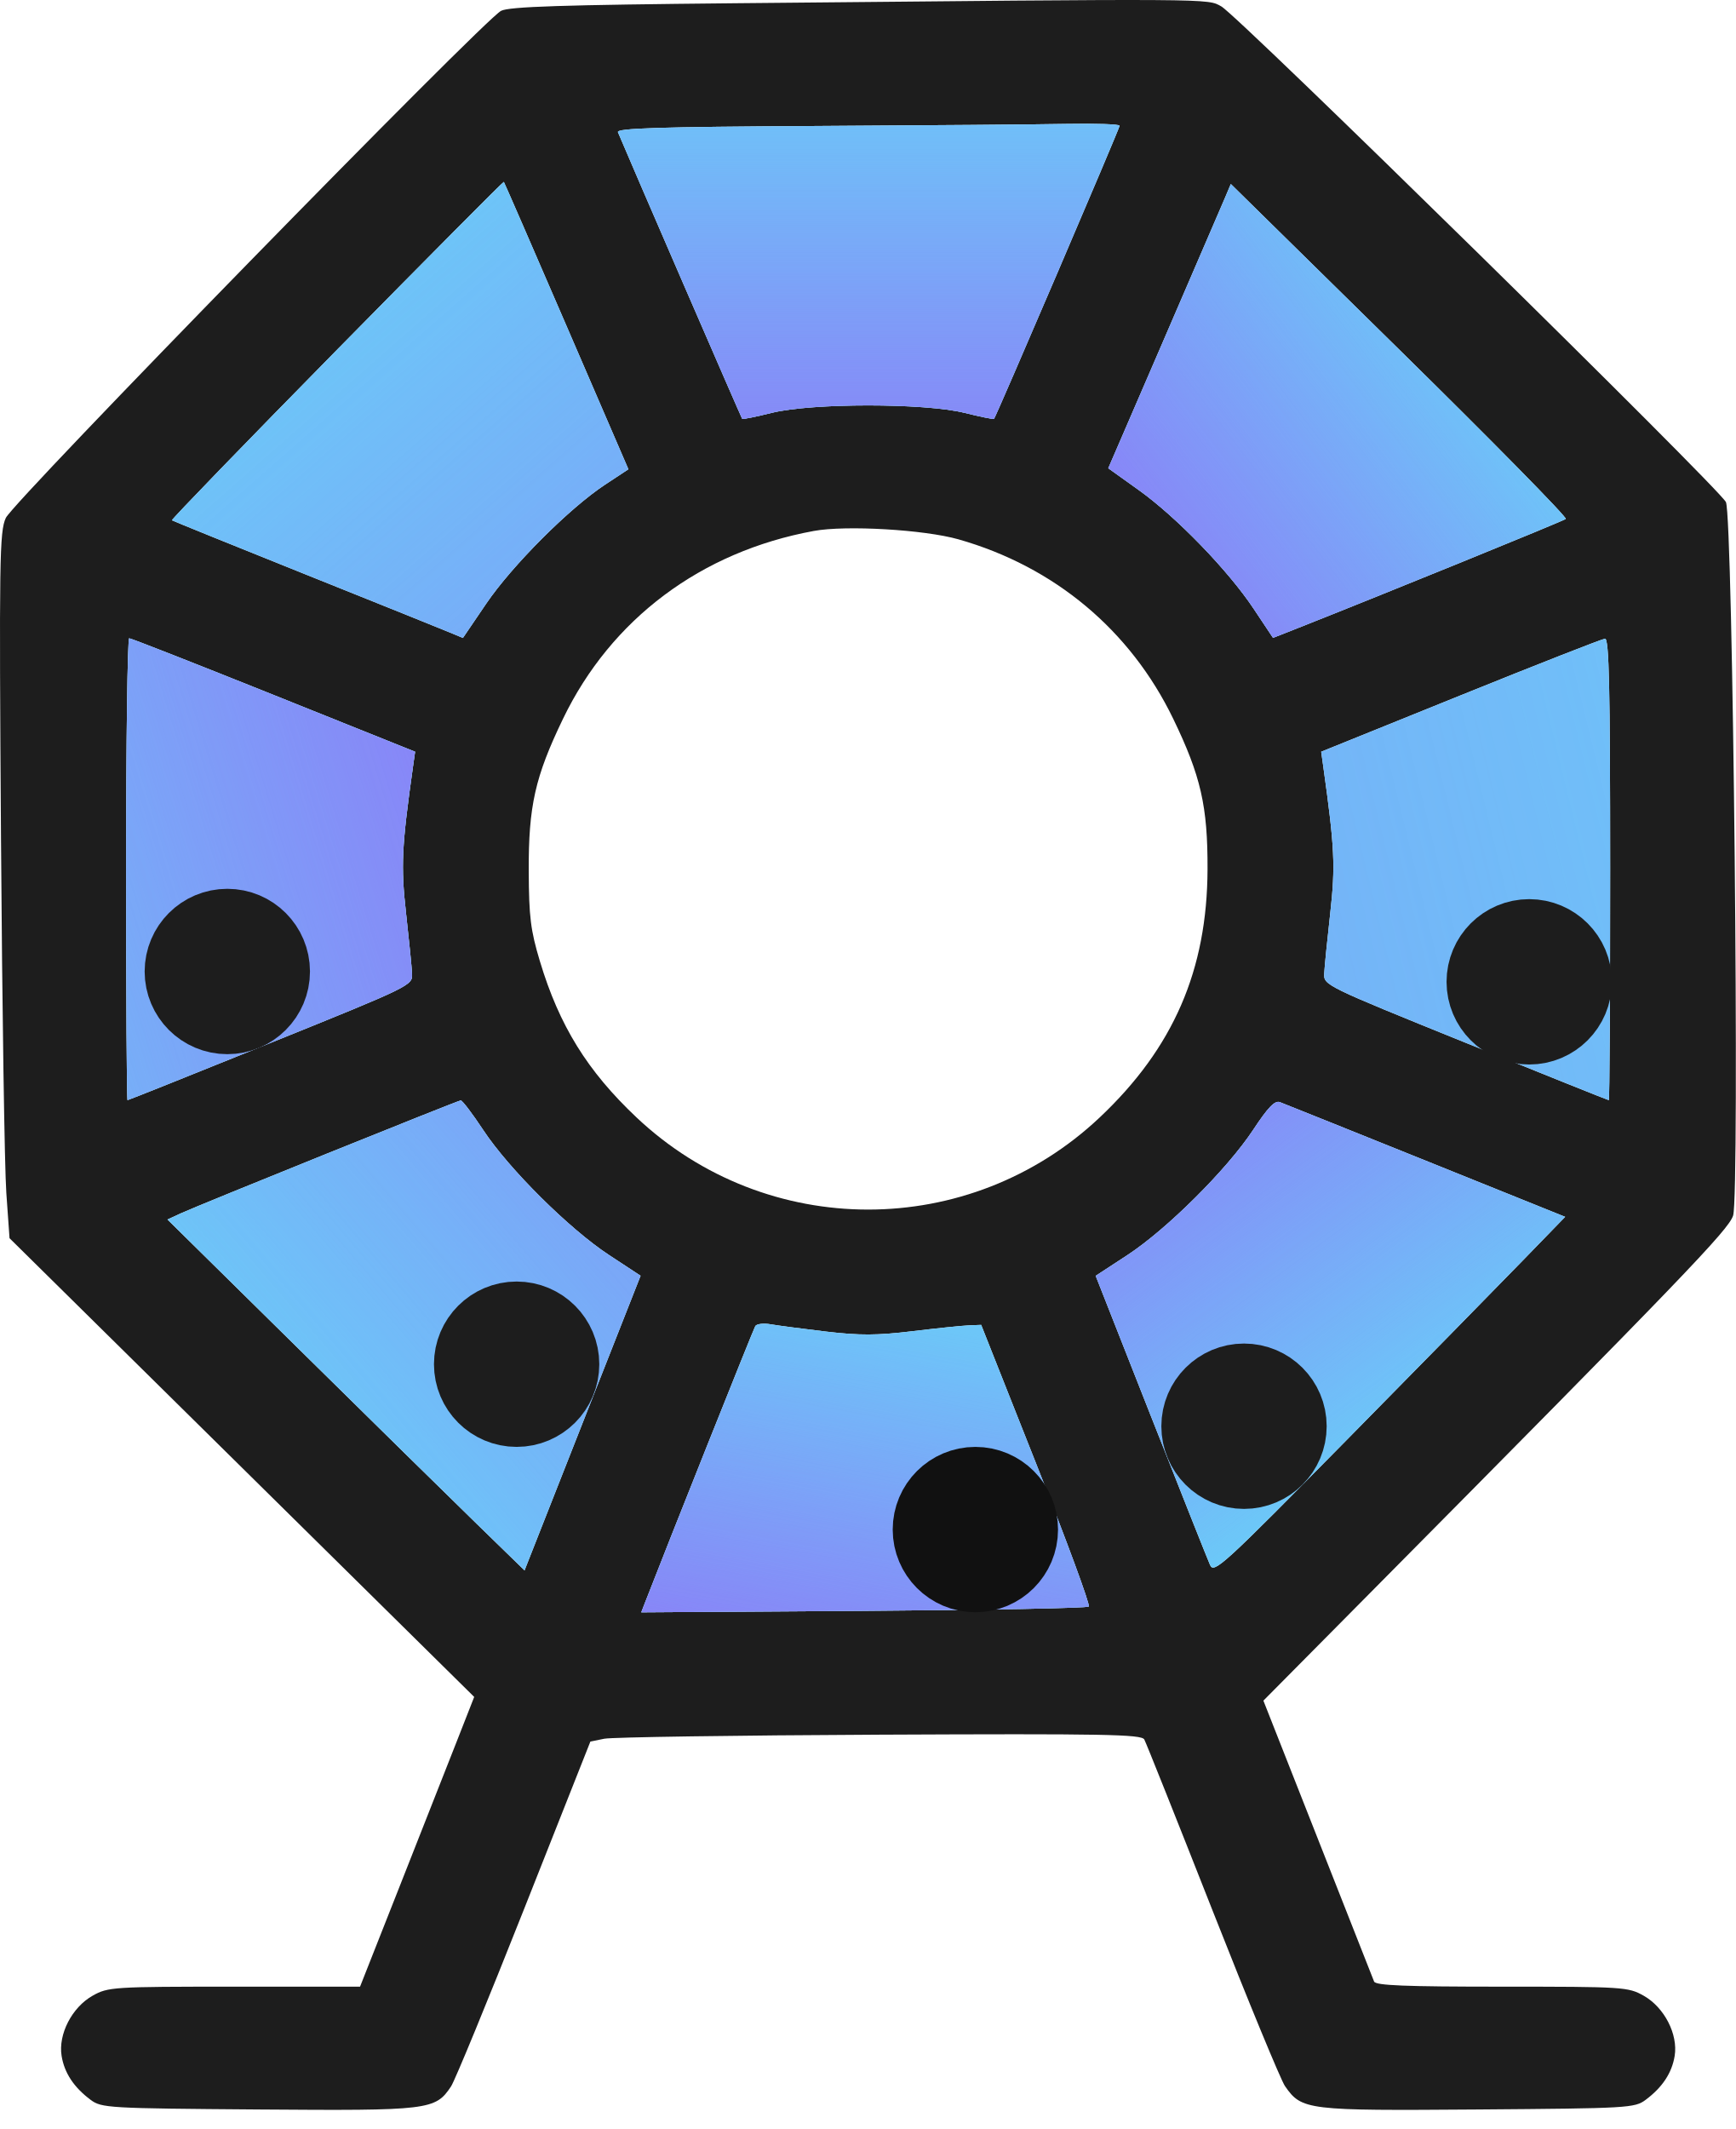
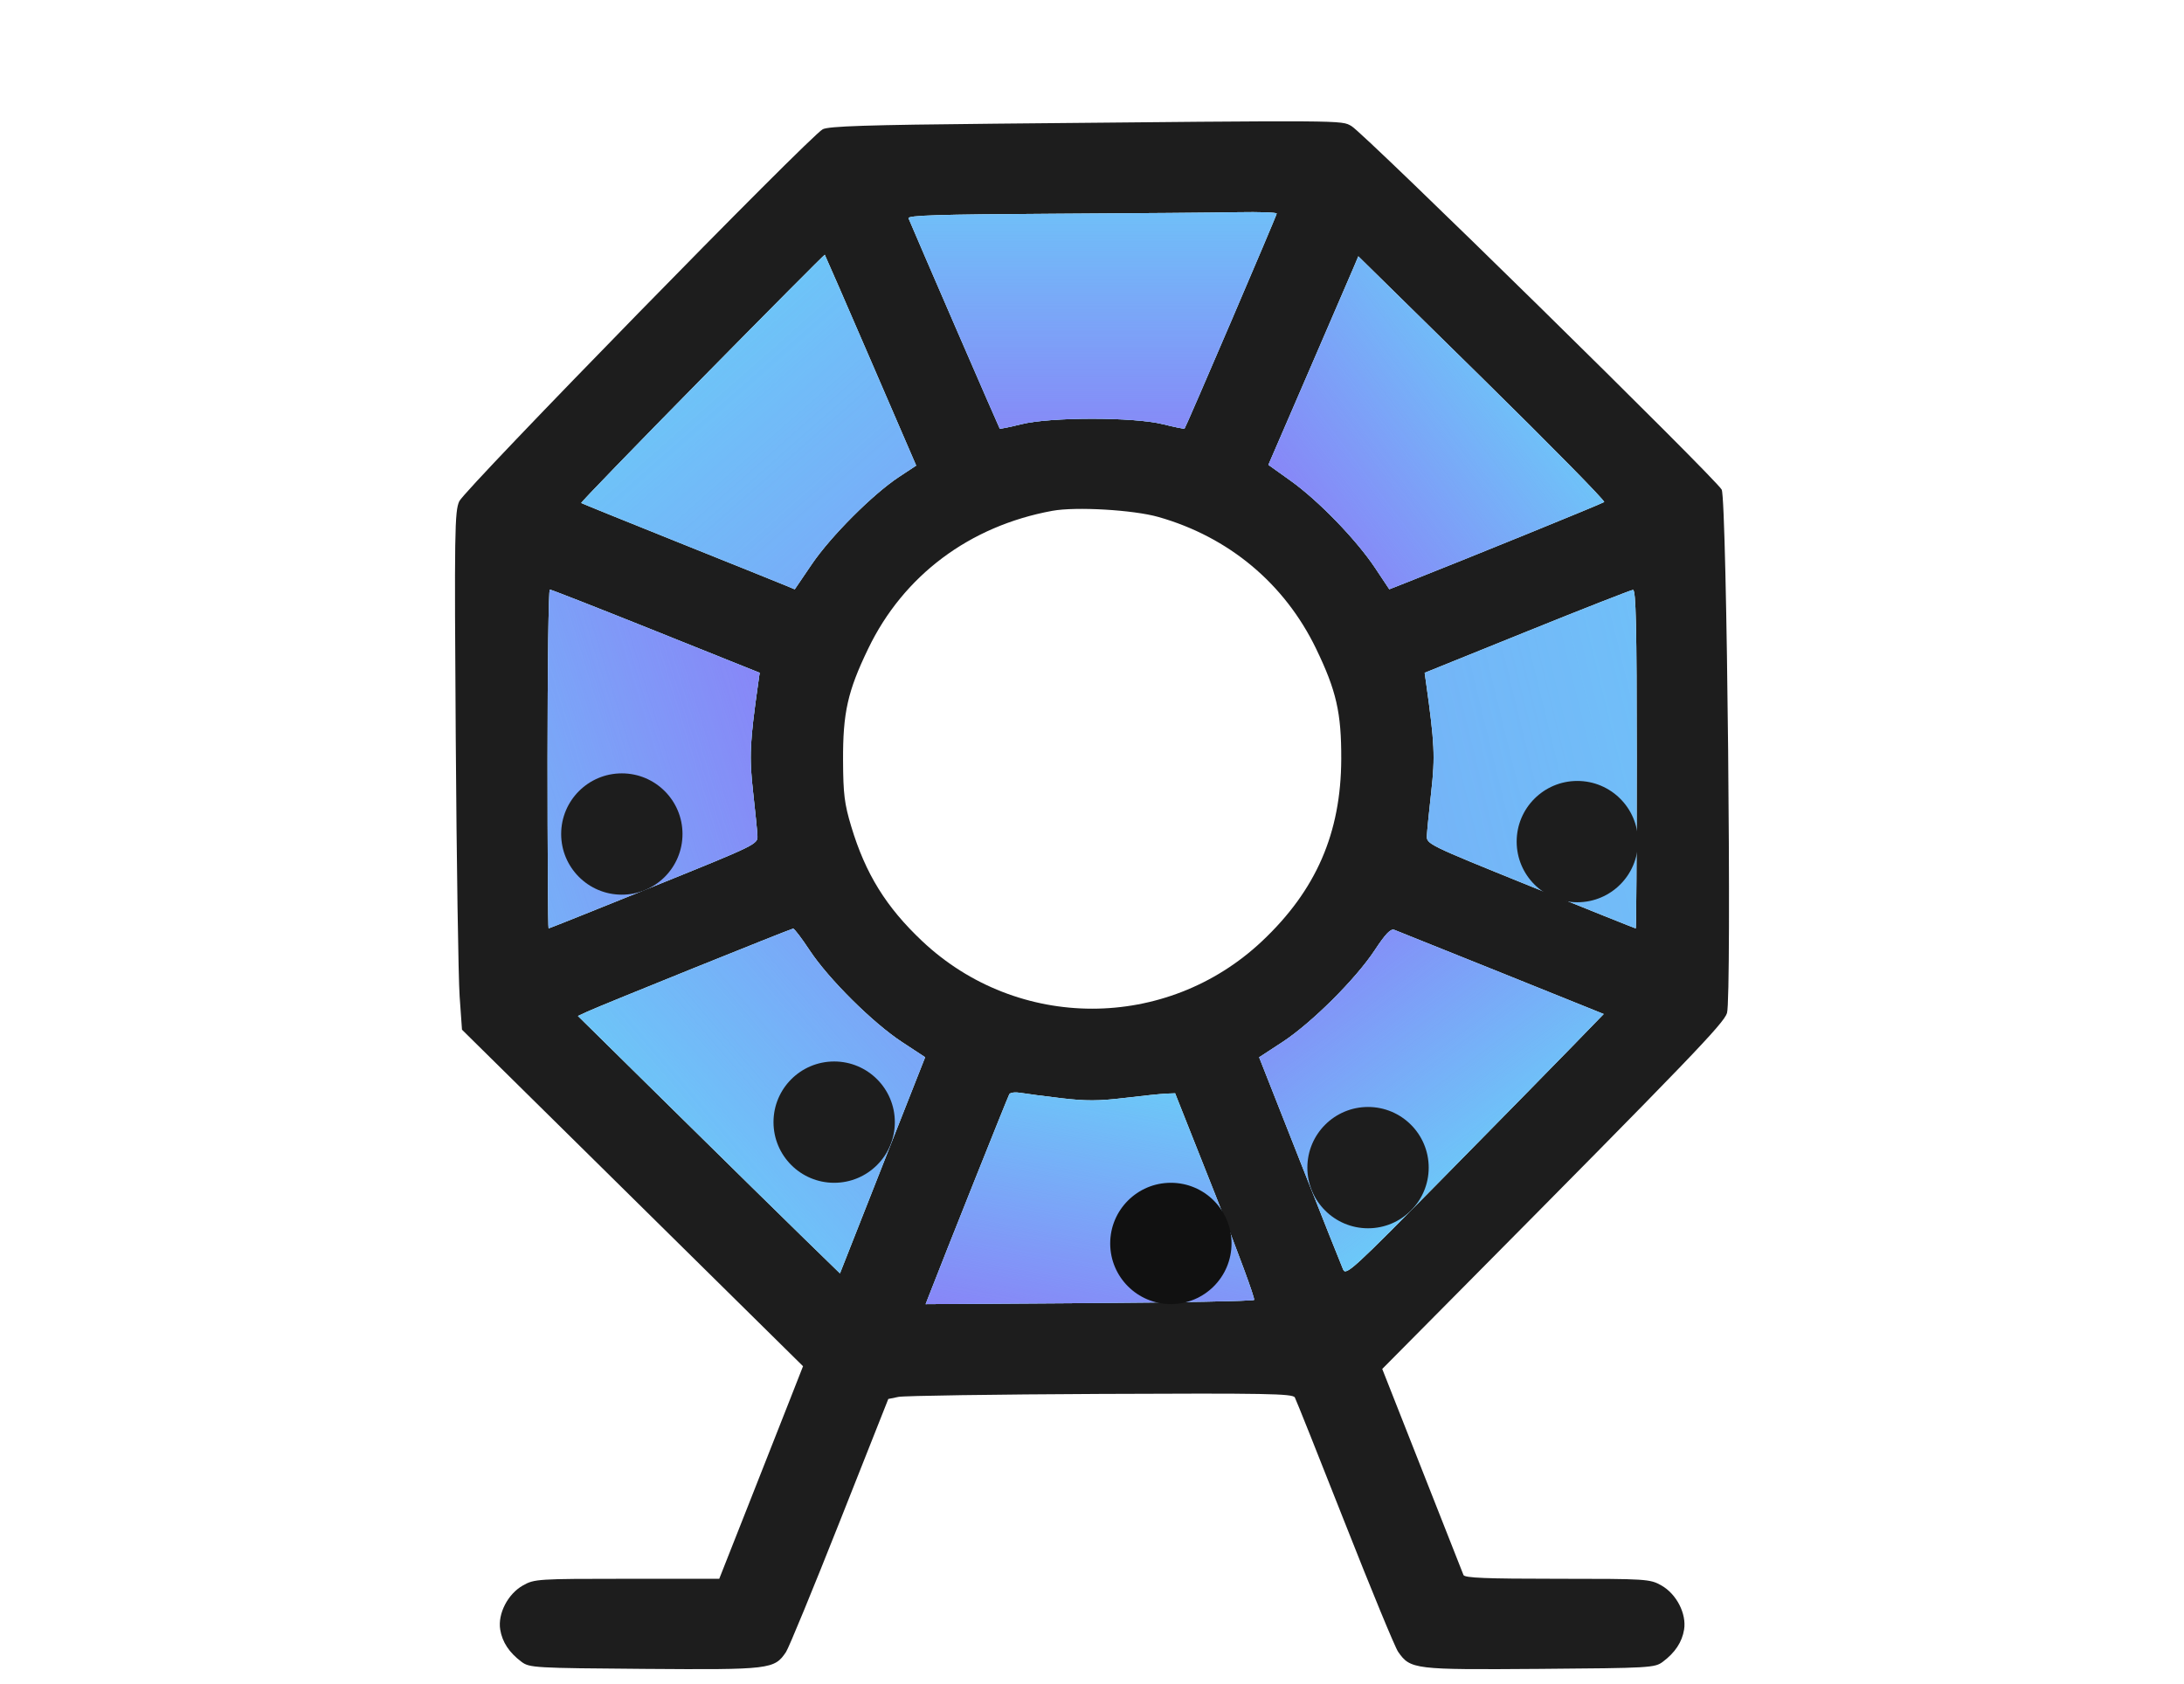
- <svg xmlns="http://www.w3.org/2000/svg" width="84" height="103" viewBox="0 0 84 103" fill="none">
-   <path fill-rule="evenodd" clip-rule="evenodd" d="M35.626 0.156C27.195 0.237 24.64 0.32 24.247 0.524C23.407 0.958 0.653 24.25 0.282 25.056C-0.025 25.72 -0.044 27.026 0.049 40.65C0.105 48.828 0.221 56.505 0.306 57.712L0.461 59.904L11.704 71L22.947 82.096L22.095 84.268C21.626 85.462 20.383 88.616 19.333 91.277L17.423 96.114H11.341C5.458 96.114 5.234 96.129 4.484 96.55C3.484 97.112 2.811 98.416 2.981 99.464C3.115 100.288 3.574 100.983 4.384 101.588C4.914 101.984 5.216 102.001 12.505 102.056C20.787 102.118 21.064 102.085 21.827 100.939C22.011 100.663 23.603 96.797 25.365 92.347L28.569 84.256L29.241 84.119C29.61 84.043 35.606 83.955 42.564 83.923C53.461 83.873 55.237 83.905 55.373 84.155C55.461 84.314 56.946 88.035 58.674 92.424C60.402 96.812 61.981 100.639 62.183 100.927C62.997 102.092 63.217 102.118 71.514 102.056C78.804 102.001 79.106 101.984 79.636 101.588C80.446 100.983 80.905 100.288 81.039 99.464C81.209 98.416 80.536 97.112 79.536 96.55C78.786 96.129 78.562 96.114 72.675 96.114C67.991 96.114 66.567 96.057 66.493 95.865C66.439 95.728 65.212 92.614 63.766 88.946L61.137 82.276L66.291 77.076C81.466 61.767 83.645 59.502 83.867 58.81C84.192 57.798 83.861 25.007 83.519 24.291C83.204 23.63 59.925 0.768 59.102 0.311C58.407 -0.075 58.998 -0.071 35.626 0.156ZM54.179 6.083C54.179 6.21 48.206 20.145 48.101 20.264C48.075 20.293 47.434 20.163 46.677 19.974C44.744 19.493 39.276 19.493 37.343 19.974C36.586 20.163 35.944 20.293 35.917 20.264C35.878 20.222 30.376 7.537 29.903 6.397C29.822 6.203 31.864 6.138 39.446 6.096C44.751 6.066 50.236 6.021 51.635 5.994C53.034 5.968 54.179 6.008 54.179 6.083ZM27.415 15.771L30.409 22.703L29.277 23.449C27.55 24.588 24.779 27.362 23.526 29.207L22.401 30.863L21.782 30.605C21.442 30.462 18.291 29.194 14.78 27.787C11.269 26.379 8.363 25.202 8.322 25.171C8.281 25.14 11.869 21.434 16.294 16.936C20.72 12.439 24.359 8.777 24.381 8.799C24.403 8.821 25.768 11.958 27.415 15.771ZM75.77 25.107C75.651 25.207 66.672 28.861 62.604 30.465L61.603 30.859L60.668 29.454C59.434 27.598 56.935 25.017 55.105 23.708L53.631 22.654L56.314 16.445C57.79 13.03 59.124 9.935 59.279 9.568L59.56 8.902L67.739 16.942C72.237 21.364 75.851 25.038 75.77 25.107ZM46.381 26.093C51.02 27.411 54.699 30.484 56.772 34.772C58.111 37.543 58.444 39.002 58.434 42.053C58.417 46.932 56.782 50.698 53.218 54.06C46.916 60.005 37.104 60.005 30.801 54.06C28.422 51.815 27.063 49.619 26.126 46.503C25.676 45.007 25.596 44.362 25.586 42.153C25.572 38.999 25.89 37.583 27.246 34.772C29.573 29.946 33.926 26.687 39.383 25.687C40.934 25.402 44.725 25.622 46.381 26.093ZM13.244 33.623L20.087 36.368L19.988 37.066C19.436 40.973 19.392 41.895 19.65 44.197C19.794 45.487 19.925 46.797 19.939 47.109C19.966 47.672 19.914 47.698 13.104 50.451C9.329 51.976 6.209 53.225 6.171 53.225C6.133 53.225 6.102 48.198 6.102 42.053C6.102 35.909 6.17 30.881 6.252 30.88C6.334 30.878 9.481 32.113 13.244 33.623ZM77.917 42.053C77.917 48.198 77.888 53.225 77.852 53.225C77.815 53.225 74.696 51.974 70.919 50.446C64.124 47.696 64.053 47.662 64.08 47.105C64.095 46.795 64.225 45.487 64.37 44.197C64.628 41.893 64.586 41.012 64.032 37.066L63.934 36.368L70.676 33.643C74.385 32.144 77.531 30.91 77.668 30.9C77.865 30.886 77.917 33.24 77.917 42.053ZM23.384 54.671C24.627 56.554 27.546 59.453 29.472 60.718L30.998 61.72L28.191 68.847L25.383 75.975L23.074 73.727C21.804 72.491 17.916 68.671 14.435 65.239L8.105 59L8.749 58.702C9.625 58.297 22.127 53.255 22.295 53.238C22.369 53.231 22.859 53.875 23.384 54.671ZM68.999 56.156L75.74 58.87L73.687 60.984C72.558 62.148 68.737 66.04 65.197 69.635C59.192 75.733 58.747 76.141 58.559 75.719C58.447 75.471 57.156 72.22 55.688 68.496L53.021 61.724L54.547 60.727C56.463 59.475 59.383 56.569 60.644 54.659C61.359 53.575 61.69 53.231 61.932 53.321C62.111 53.388 65.291 54.664 68.999 56.156ZM39.965 64.42C41.599 64.613 42.441 64.61 44.154 64.403C45.334 64.26 46.565 64.133 46.889 64.12L47.48 64.097L50.152 70.842C51.622 74.551 52.763 77.648 52.687 77.724C52.611 77.799 47.708 77.893 41.791 77.932L31.032 78.003L31.214 77.533C32.288 74.758 36.457 64.306 36.549 64.156C36.616 64.047 36.952 64.008 37.296 64.069C37.639 64.129 38.841 64.287 39.965 64.42Z" fill="#1D1D1D" />
-   <path d="M39.965 64.42C41.599 64.613 42.441 64.61 44.154 64.403C45.334 64.26 46.565 64.133 46.889 64.12L47.48 64.097L50.152 70.842C51.622 74.551 52.763 77.648 52.687 77.724C52.611 77.799 47.708 77.893 41.791 77.932L31.032 78.003L31.214 77.533C32.288 74.758 36.457 64.306 36.549 64.156C36.616 64.047 36.952 64.008 37.296 64.069C37.639 64.129 38.841 64.287 39.965 64.42Z" fill="#67D4F8" />
-   <path d="M39.965 64.42C41.599 64.613 42.441 64.61 44.154 64.403C45.334 64.26 46.565 64.133 46.889 64.12L47.48 64.097L50.152 70.842C51.622 74.551 52.763 77.648 52.687 77.724C52.611 77.799 47.708 77.893 41.791 77.932L31.032 78.003L31.214 77.533C32.288 74.758 36.457 64.306 36.549 64.156C36.616 64.047 36.952 64.008 37.296 64.069C37.639 64.129 38.841 64.287 39.965 64.42Z" fill="url(#paint0_linear_1819_47793)" />
-   <path d="M75.77 25.107C75.651 25.207 66.672 28.861 62.604 30.465L61.603 30.859L60.668 29.454C59.434 27.598 56.935 25.017 55.105 23.708L53.631 22.654L56.314 16.445C57.79 13.03 59.124 9.935 59.279 9.568L59.56 8.902L67.739 16.942C72.237 21.364 75.851 25.038 75.77 25.107Z" fill="#67D4F8" />
-   <path d="M75.77 25.107C75.651 25.207 66.672 28.861 62.604 30.465L61.603 30.859L60.668 29.454C59.434 27.598 56.935 25.017 55.105 23.708L53.631 22.654L56.314 16.445C57.79 13.03 59.124 9.935 59.279 9.568L59.56 8.902L67.739 16.942C72.237 21.364 75.851 25.038 75.77 25.107Z" fill="url(#paint1_linear_1819_47793)" />
-   <path d="M77.917 42.053C77.917 48.198 77.888 53.225 77.852 53.225C77.815 53.225 74.696 51.974 70.919 50.446C64.124 47.696 64.053 47.662 64.08 47.105C64.095 46.795 64.225 45.487 64.37 44.197C64.628 41.893 64.586 41.012 64.032 37.066L63.934 36.368L70.676 33.643C74.385 32.144 77.531 30.91 77.668 30.9C77.865 30.886 77.917 33.24 77.917 42.053Z" fill="#67D4F8" />
-   <path d="M77.917 42.053C77.917 48.198 77.888 53.225 77.852 53.225C77.815 53.225 74.696 51.974 70.919 50.446C64.124 47.696 64.053 47.662 64.08 47.105C64.095 46.795 64.225 45.487 64.37 44.197C64.628 41.893 64.586 41.012 64.032 37.066L63.934 36.368L70.676 33.643C74.385 32.144 77.531 30.91 77.668 30.9C77.865 30.886 77.917 33.24 77.917 42.053Z" fill="url(#paint2_linear_1819_47793)" />
-   <path d="M27.415 15.771L30.409 22.703L29.277 23.449C27.55 24.588 24.779 27.362 23.526 29.207L22.401 30.863L21.782 30.605C21.442 30.462 18.291 29.194 14.78 27.787C11.269 26.379 8.363 25.202 8.322 25.171C8.281 25.14 11.869 21.434 16.294 16.936C20.72 12.439 24.359 8.777 24.381 8.799C24.403 8.821 25.768 11.958 27.415 15.771Z" fill="#67D4F8" />
-   <path d="M27.415 15.771L30.409 22.703L29.277 23.449C27.55 24.588 24.779 27.362 23.526 29.207L22.401 30.863L21.782 30.605C21.442 30.462 18.291 29.194 14.78 27.787C11.269 26.379 8.363 25.202 8.322 25.171C8.281 25.14 11.869 21.434 16.294 16.936C20.72 12.439 24.359 8.777 24.381 8.799C24.403 8.821 25.768 11.958 27.415 15.771Z" fill="url(#paint3_linear_1819_47793)" />
-   <path d="M23.384 54.671C24.627 56.554 27.546 59.453 29.472 60.718L30.998 61.72L28.191 68.847L25.383 75.975L23.074 73.727C21.804 72.491 17.916 68.671 14.435 65.239L8.105 59L8.749 58.702C9.625 58.297 22.127 53.255 22.295 53.238C22.369 53.231 22.859 53.875 23.384 54.671Z" fill="#67D4F8" />
-   <path d="M23.384 54.671C24.627 56.554 27.546 59.453 29.472 60.718L30.998 61.72L28.191 68.847L25.383 75.975L23.074 73.727C21.804 72.491 17.916 68.671 14.435 65.239L8.105 59L8.749 58.702C9.625 58.297 22.127 53.255 22.295 53.238C22.369 53.231 22.859 53.875 23.384 54.671Z" fill="url(#paint4_linear_1819_47793)" />
-   <path d="M13.244 33.623L20.087 36.368L19.988 37.066C19.436 40.973 19.392 41.895 19.65 44.197C19.794 45.487 19.925 46.797 19.939 47.109C19.966 47.672 19.914 47.698 13.104 50.451C9.329 51.976 6.209 53.225 6.171 53.225C6.133 53.225 6.102 48.198 6.102 42.053C6.102 35.909 6.17 30.881 6.252 30.88C6.334 30.878 9.481 32.113 13.244 33.623Z" fill="#67D4F8" />
-   <path d="M13.244 33.623L20.087 36.368L19.988 37.066C19.436 40.973 19.392 41.895 19.65 44.197C19.794 45.487 19.925 46.797 19.939 47.109C19.966 47.672 19.914 47.698 13.104 50.451C9.329 51.976 6.209 53.225 6.171 53.225C6.133 53.225 6.102 48.198 6.102 42.053C6.102 35.909 6.17 30.881 6.252 30.88C6.334 30.878 9.481 32.113 13.244 33.623Z" fill="url(#paint5_linear_1819_47793)" />
-   <path d="M54.179 6.083C54.179 6.21 48.206 20.145 48.101 20.264C48.075 20.293 47.434 20.163 46.677 19.974C44.744 19.493 39.276 19.493 37.343 19.974C36.586 20.163 35.944 20.293 35.917 20.264C35.878 20.222 30.376 7.537 29.903 6.397C29.822 6.203 31.864 6.138 39.446 6.096C44.751 6.066 50.236 6.021 51.635 5.994C53.034 5.968 54.179 6.008 54.179 6.083Z" fill="#67D4F8" />
-   <path d="M54.179 6.083C54.179 6.21 48.206 20.145 48.101 20.264C48.075 20.293 47.434 20.163 46.677 19.974C44.744 19.493 39.276 19.493 37.343 19.974C36.586 20.163 35.944 20.293 35.917 20.264C35.878 20.222 30.376 7.537 29.903 6.397C29.822 6.203 31.864 6.138 39.446 6.096C44.751 6.066 50.236 6.021 51.635 5.994C53.034 5.968 54.179 6.008 54.179 6.083Z" fill="url(#paint6_linear_1819_47793)" />
-   <path d="M68.999 56.156L75.74 58.87L73.687 60.984C72.558 62.148 68.737 66.04 65.197 69.635C59.192 75.733 58.747 76.141 58.559 75.719C58.447 75.471 57.156 72.22 55.688 68.496L53.021 61.724L54.547 60.727C56.463 59.475 59.383 56.569 60.644 54.659C61.359 53.575 61.69 53.231 61.932 53.321C62.111 53.388 65.291 54.664 68.999 56.156Z" fill="#67D4F8" />
-   <path d="M68.999 56.156L75.74 58.87L73.687 60.984C72.558 62.148 68.737 66.04 65.197 69.635C59.192 75.733 58.747 76.141 58.559 75.719C58.447 75.471 57.156 72.22 55.688 68.496L53.021 61.724L54.547 60.727C56.463 59.475 59.383 56.569 60.644 54.659C61.359 53.575 61.69 53.231 61.932 53.321C62.111 53.388 65.291 54.664 68.999 56.156Z" fill="url(#paint7_linear_1819_47793)" />
-   <circle cx="47.199" cy="74" r="2" stroke="#111111" stroke-width="4" />
-   <circle cx="60.199" cy="69" r="2" stroke="#1D1D1D" stroke-width="4" />
-   <circle cx="74" cy="47.5" r="2" stroke="#1D1D1D" stroke-width="4" />
-   <circle cx="25" cy="66" r="2" stroke="#1D1D1D" stroke-width="4" />
-   <circle cx="11" cy="47" r="2" stroke="#1D1D1D" stroke-width="4" />
+ <svg xmlns="http://www.w3.org/2000/svg" width="144" height="111" viewBox="0 0 144 111" fill="none">
+   <path fill-rule="evenodd" clip-rule="evenodd" d="M65.626 8.156C57.195 8.237 54.64 8.32 54.247 8.524C53.407 8.958 30.653 32.25 30.282 33.056C29.976 33.72 29.956 35.026 30.049 48.65C30.105 56.828 30.221 64.505 30.306 65.712L30.461 67.904L52.947 90.096L52.095 92.268C51.626 93.462 50.383 96.616 49.333 99.277L47.423 104.114H41.341C35.458 104.114 35.233 104.128 34.484 104.55C33.484 105.112 32.811 106.416 32.981 107.464C33.115 108.288 33.574 108.983 34.383 109.588C34.914 109.984 35.216 110.001 42.505 110.056C50.787 110.118 51.064 110.085 51.827 108.939C52.011 108.663 53.603 104.797 55.365 100.347L58.569 92.256L59.24 92.119C59.61 92.043 65.606 91.955 72.564 91.923C83.461 91.873 85.237 91.905 85.373 92.155C85.46 92.314 86.946 96.035 88.674 100.424C90.402 104.813 91.981 108.639 92.183 108.927C92.997 110.092 93.217 110.118 101.514 110.056C108.804 110.001 109.106 109.984 109.636 109.588C110.446 108.983 110.905 108.288 111.039 107.464C111.209 106.416 110.536 105.112 109.536 104.55C108.786 104.128 108.562 104.114 102.675 104.114C97.991 104.114 96.567 104.057 96.493 103.865C96.439 103.728 95.212 100.614 93.766 96.946L91.137 90.276L96.291 85.076C111.466 69.767 113.646 67.502 113.867 66.81C114.192 65.798 113.861 33.007 113.519 32.291C113.204 31.63 89.925 8.768 89.103 8.311C88.407 7.925 88.998 7.929 65.626 8.156ZM84.179 14.083C84.179 14.21 78.206 28.145 78.101 28.264C78.075 28.293 77.434 28.163 76.677 27.974C74.744 27.493 69.276 27.493 67.343 27.974C66.586 28.163 65.944 28.293 65.917 28.264C65.878 28.222 60.376 15.537 59.903 14.397C59.822 14.203 61.864 14.138 69.446 14.096C74.751 14.066 80.236 14.021 81.635 13.994C83.034 13.968 84.179 14.008 84.179 14.083ZM57.415 23.771L60.408 30.703L59.277 31.449C57.55 32.588 54.779 35.362 53.526 37.207L52.401 38.863L51.782 38.605C51.442 38.462 48.291 37.194 44.78 35.787C41.269 34.379 38.363 33.202 38.322 33.171C38.281 33.14 41.869 29.434 46.294 24.936C50.72 20.439 54.359 16.777 54.381 16.799C54.403 16.821 55.768 19.958 57.415 23.771ZM105.77 33.107C105.651 33.207 96.672 36.861 92.604 38.465L91.603 38.859L90.668 37.454C89.434 35.598 86.936 33.017 85.105 31.708L83.631 30.654L86.314 24.445C87.79 21.03 89.124 17.935 89.279 17.569L89.56 16.902L97.739 24.942C102.237 29.364 105.851 33.038 105.77 33.107ZM76.381 34.093C81.02 35.411 84.699 38.484 86.772 42.772C88.111 45.543 88.444 47.002 88.434 50.053C88.417 54.932 86.782 58.698 83.218 62.06C76.915 68.005 67.104 68.005 60.801 62.06C58.422 59.815 57.063 57.619 56.126 54.503C55.676 53.007 55.596 52.362 55.586 50.153C55.572 46.999 55.89 45.583 57.246 42.772C59.572 37.946 63.926 34.687 69.383 33.687C70.933 33.402 74.725 33.622 76.381 34.093ZM43.244 41.623L50.087 44.368L49.988 45.066C49.436 48.973 49.392 49.895 49.65 52.197C49.794 53.487 49.925 54.797 49.94 55.109C49.966 55.672 49.914 55.698 43.103 58.451C39.329 59.976 36.209 61.225 36.171 61.225C36.133 61.225 36.102 56.198 36.102 50.053C36.102 43.909 36.17 38.881 36.252 38.88C36.334 38.878 39.481 40.113 43.244 41.623ZM107.917 50.053C107.917 56.198 107.888 61.225 107.852 61.225C107.815 61.225 104.696 59.974 100.919 58.446C94.124 55.696 94.053 55.662 94.08 55.105C94.095 54.795 94.225 53.487 94.37 52.197C94.628 49.893 94.586 49.012 94.032 45.066L93.934 44.368L100.676 41.643C104.385 40.144 107.531 38.91 107.668 38.9C107.865 38.886 107.917 41.24 107.917 50.053ZM53.384 62.671C54.627 64.554 57.545 67.453 59.472 68.718L60.998 69.72L55.383 83.975L53.074 81.727C51.804 80.491 47.916 76.671 44.435 73.239L38.105 67L38.749 66.702C39.625 66.297 52.127 61.255 52.295 61.238C52.369 61.231 52.859 61.875 53.384 62.671ZM98.999 64.156L105.74 66.87L103.687 68.984C102.558 70.148 98.737 74.04 95.197 77.635C89.192 83.733 88.747 84.141 88.558 83.719C88.447 83.471 87.156 80.22 85.689 76.496L83.021 69.724L84.547 68.727C86.463 67.475 89.383 64.57 90.644 62.659C91.359 61.575 91.69 61.231 91.932 61.321C92.111 61.388 95.291 62.664 98.999 64.156ZM69.965 72.42C71.599 72.613 72.441 72.61 74.154 72.403C75.334 72.26 76.565 72.133 76.889 72.12L77.48 72.097L80.152 78.842C81.622 82.551 82.763 85.648 82.687 85.724C82.611 85.799 77.708 85.893 71.791 85.932L61.032 86.003L61.214 85.533C62.288 82.758 66.457 72.306 66.549 72.156C66.616 72.047 66.952 72.008 67.296 72.069C67.639 72.129 68.841 72.287 69.965 72.42Z" fill="#1D1D1D" />
+   <path d="M69.965 72.42C71.599 72.613 72.441 72.61 74.154 72.403C75.334 72.26 76.565 72.133 76.889 72.12L77.48 72.097L80.152 78.842C81.622 82.551 82.763 85.648 82.687 85.724C82.611 85.799 77.708 85.893 71.791 85.932L61.032 86.003L61.214 85.533C62.288 82.758 66.457 72.306 66.549 72.156C66.616 72.047 66.952 72.008 67.296 72.069C67.639 72.129 68.841 72.287 69.965 72.42Z" fill="#67D4F8" />
+   <path d="M69.965 72.42C71.599 72.613 72.441 72.61 74.154 72.403C75.334 72.26 76.565 72.133 76.889 72.12L77.48 72.097L80.152 78.842C81.622 82.551 82.763 85.648 82.687 85.724C82.611 85.799 77.708 85.893 71.791 85.932L61.032 86.003L61.214 85.533C62.288 82.758 66.457 72.306 66.549 72.156C66.616 72.047 66.952 72.008 67.296 72.069C67.639 72.129 68.841 72.287 69.965 72.42Z" fill="url(#paint0_linear_301_36)" />
+   <path d="M105.77 33.107C105.651 33.207 96.672 36.861 92.604 38.465L91.603 38.859L90.668 37.454C89.434 35.598 86.936 33.017 85.105 31.708L83.631 30.654L86.314 24.445C87.79 21.03 89.124 17.935 89.279 17.569L89.56 16.902L97.739 24.942C102.237 29.364 105.851 33.038 105.77 33.107Z" fill="#67D4F8" />
+   <path d="M105.77 33.107C105.651 33.207 96.672 36.861 92.604 38.465L91.603 38.859L90.668 37.454C89.434 35.598 86.936 33.017 85.105 31.708L83.631 30.654L86.314 24.445C87.79 21.03 89.124 17.935 89.279 17.569L89.56 16.902L97.739 24.942C102.237 29.364 105.851 33.038 105.77 33.107Z" fill="url(#paint1_linear_301_36)" />
+   <path d="M107.917 50.053C107.917 56.198 107.888 61.225 107.852 61.225C107.815 61.225 104.696 59.974 100.919 58.446C94.124 55.696 94.053 55.662 94.08 55.105C94.095 54.795 94.225 53.487 94.37 52.197C94.628 49.893 94.586 49.012 94.032 45.066L93.934 44.368L100.676 41.643C104.385 40.144 107.531 38.91 107.668 38.9C107.865 38.886 107.917 41.24 107.917 50.053Z" fill="#67D4F8" />
+   <path d="M107.917 50.053C107.917 56.198 107.888 61.225 107.852 61.225C107.815 61.225 104.696 59.974 100.919 58.446C94.124 55.696 94.053 55.662 94.08 55.105C94.095 54.795 94.225 53.487 94.37 52.197C94.628 49.893 94.586 49.012 94.032 45.066L93.934 44.368L100.676 41.643C104.385 40.144 107.531 38.91 107.668 38.9C107.865 38.886 107.917 41.24 107.917 50.053Z" fill="url(#paint2_linear_301_36)" />
+   <path d="M57.415 23.771L60.408 30.703L59.277 31.449C57.55 32.588 54.779 35.362 53.526 37.207L52.401 38.863L51.782 38.605C51.442 38.462 48.291 37.194 44.78 35.787C41.269 34.379 38.363 33.202 38.322 33.171C38.281 33.14 41.869 29.434 46.294 24.936C50.72 20.439 54.359 16.777 54.381 16.799C54.403 16.821 55.768 19.958 57.415 23.771Z" fill="#67D4F8" />
+   <path d="M57.415 23.771L60.408 30.703L59.277 31.449C57.55 32.588 54.779 35.362 53.526 37.207L52.401 38.863L51.782 38.605C51.442 38.462 48.291 37.194 44.78 35.787C41.269 34.379 38.363 33.202 38.322 33.171C38.281 33.14 41.869 29.434 46.294 24.936C50.72 20.439 54.359 16.777 54.381 16.799C54.403 16.821 55.768 19.958 57.415 23.771Z" fill="url(#paint3_linear_301_36)" />
+   <path d="M53.384 62.671C54.627 64.554 57.545 67.453 59.472 68.718L60.998 69.72L55.383 83.975L53.074 81.727C51.804 80.491 47.916 76.671 44.435 73.239L38.105 67L38.749 66.702C39.625 66.297 52.127 61.255 52.295 61.238C52.369 61.231 52.859 61.875 53.384 62.671Z" fill="#67D4F8" />
+   <path d="M53.384 62.671C54.627 64.554 57.545 67.453 59.472 68.718L60.998 69.72L55.383 83.975L53.074 81.727C51.804 80.491 47.916 76.671 44.435 73.239L38.105 67L38.749 66.702C39.625 66.297 52.127 61.255 52.295 61.238C52.369 61.231 52.859 61.875 53.384 62.671Z" fill="url(#paint4_linear_301_36)" />
+   <path d="M43.244 41.623L50.087 44.368L49.988 45.066C49.436 48.973 49.392 49.895 49.65 52.197C49.794 53.487 49.925 54.797 49.94 55.109C49.966 55.672 49.914 55.698 43.103 58.451C39.329 59.976 36.209 61.225 36.171 61.225C36.133 61.225 36.102 56.198 36.102 50.053C36.102 43.909 36.17 38.881 36.252 38.88C36.334 38.878 39.481 40.113 43.244 41.623Z" fill="#67D4F8" />
+   <path d="M43.244 41.623L50.087 44.368L49.988 45.066C49.436 48.973 49.392 49.895 49.65 52.197C49.794 53.487 49.925 54.797 49.94 55.109C49.966 55.672 49.914 55.698 43.103 58.451C39.329 59.976 36.209 61.225 36.171 61.225C36.133 61.225 36.102 56.198 36.102 50.053C36.102 43.909 36.17 38.881 36.252 38.88C36.334 38.878 39.481 40.113 43.244 41.623Z" fill="url(#paint5_linear_301_36)" />
+   <path d="M84.179 14.083C84.179 14.21 78.206 28.145 78.101 28.264C78.075 28.293 77.434 28.163 76.677 27.974C74.744 27.493 69.276 27.493 67.343 27.974C66.586 28.163 65.944 28.293 65.917 28.264C65.878 28.222 60.376 15.537 59.903 14.397C59.822 14.203 61.864 14.138 69.446 14.096C74.751 14.066 80.236 14.021 81.635 13.994C83.034 13.968 84.179 14.008 84.179 14.083Z" fill="#67D4F8" />
+   <path d="M84.179 14.083C84.179 14.21 78.206 28.145 78.101 28.264C78.075 28.293 77.434 28.163 76.677 27.974C74.744 27.493 69.276 27.493 67.343 27.974C66.586 28.163 65.944 28.293 65.917 28.264C65.878 28.222 60.376 15.537 59.903 14.397C59.822 14.203 61.864 14.138 69.446 14.096C74.751 14.066 80.236 14.021 81.635 13.994C83.034 13.968 84.179 14.008 84.179 14.083Z" fill="url(#paint6_linear_301_36)" />
+   <path d="M98.999 64.156L105.74 66.87L103.687 68.984C102.558 70.148 98.737 74.04 95.197 77.635C89.192 83.733 88.747 84.141 88.558 83.719C88.447 83.471 87.156 80.22 85.689 76.496L83.021 69.724L84.547 68.727C86.463 67.475 89.383 64.57 90.644 62.659C91.359 61.575 91.69 61.231 91.932 61.321C92.111 61.388 95.291 62.664 98.999 64.156Z" fill="#67D4F8" />
+   <path d="M98.999 64.156L105.74 66.87L103.687 68.984C102.558 70.148 98.737 74.04 95.197 77.635C89.192 83.733 88.747 84.141 88.558 83.719C88.447 83.471 87.156 80.22 85.689 76.496L83.021 69.724L84.547 68.727C86.463 67.475 89.383 64.57 90.644 62.659C91.359 61.575 91.69 61.231 91.932 61.321C92.111 61.388 95.291 62.664 98.999 64.156Z" fill="url(#paint7_linear_301_36)" />
+   <path fill-rule="evenodd" clip-rule="evenodd" d="M77.2 86C79.409 86 81.2 84.209 81.2 82C81.2 79.791 79.409 78 77.2 78C74.991 78 73.2 79.791 73.2 82C73.2 84.209 74.991 86 77.2 86Z" fill="#111111" />
+   <path fill-rule="evenodd" clip-rule="evenodd" d="M90.2 81C92.409 81 94.2 79.209 94.2 77C94.2 74.791 92.409 73 90.2 73C87.991 73 86.2 74.791 86.2 77C86.2 79.209 87.991 81 90.2 81Z" fill="#1D1D1D" />
+   <path fill-rule="evenodd" clip-rule="evenodd" d="M104 59.5C106.209 59.5 108 57.709 108 55.5C108 53.291 106.209 51.5 104 51.5C101.791 51.5 100 53.291 100 55.5C100 57.709 101.791 59.5 104 59.5Z" fill="#1D1D1D" />
+   <path fill-rule="evenodd" clip-rule="evenodd" d="M55 78C57.209 78 59 76.209 59 74C59 71.791 57.209 70 55 70C52.791 70 51 71.791 51 74C51 76.209 52.791 78 55 78Z" fill="#1D1D1D" />
+   <path fill-rule="evenodd" clip-rule="evenodd" d="M41 59C43.209 59 45 57.209 45 55C45 52.791 43.209 51 41 51C38.791 51 37 52.791 37 55C37 57.209 38.791 59 41 59Z" fill="#1D1D1D" />
  <defs>
-     <linearGradient id="paint0_linear_1819_47793" x1="40" y1="83.5" x2="44" y2="61.5" gradientUnits="userSpaceOnUse">
+     <linearGradient id="paint0_linear_301_36" x1="70" y1="91.5" x2="74" y2="69.5" gradientUnits="userSpaceOnUse">
      <stop stop-color="#8E77F7" />
      <stop offset="1" stop-color="#8E77F7" stop-opacity="0.05" />
    </linearGradient>
-     <linearGradient id="paint1_linear_1819_47793" x1="53.5" y1="29.5" x2="72.5" y2="15" gradientUnits="userSpaceOnUse">
+     <linearGradient id="paint1_linear_301_36" x1="83.5" y1="37.5" x2="102.5" y2="23" gradientUnits="userSpaceOnUse">
      <stop stop-color="#8E77F7" />
      <stop offset="1" stop-color="#8E77F7" stop-opacity="0.05" />
    </linearGradient>
-     <linearGradient id="paint2_linear_1819_47793" x1="-30" y1="68" x2="105" y2="35" gradientUnits="userSpaceOnUse">
+     <linearGradient id="paint2_linear_301_36" x1="3.96594e-06" y1="76" x2="135" y2="43" gradientUnits="userSpaceOnUse">
      <stop stop-color="#8E77F7" />
      <stop offset="1" stop-color="#8E77F7" stop-opacity="0.05" />
    </linearGradient>
-     <linearGradient id="paint3_linear_1819_47793" x1="55.5" y1="52.5" x2="15" y2="6.5" gradientUnits="userSpaceOnUse">
+     <linearGradient id="paint3_linear_301_36" x1="85.5" y1="60.5" x2="45" y2="14.5" gradientUnits="userSpaceOnUse">
      <stop stop-color="#8E77F7" />
      <stop offset="1" stop-color="#8E77F7" stop-opacity="0.05" />
    </linearGradient>
-     <linearGradient id="paint4_linear_1819_47793" x1="46" y1="41.5" x2="11" y2="71.5" gradientUnits="userSpaceOnUse">
+     <linearGradient id="paint4_linear_301_36" x1="76" y1="49.5" x2="41" y2="79.5" gradientUnits="userSpaceOnUse">
      <stop stop-color="#8E77F7" />
      <stop offset="1" stop-color="#8E77F7" stop-opacity="0.05" />
    </linearGradient>
-     <linearGradient id="paint5_linear_1819_47793" x1="28.5" y1="39" x2="-10.5" y2="51" gradientUnits="userSpaceOnUse">
+     <linearGradient id="paint5_linear_301_36" x1="58.5" y1="47" x2="19.5" y2="59" gradientUnits="userSpaceOnUse">
      <stop stop-color="#8E77F7" />
      <stop offset="1" stop-color="#8E77F7" stop-opacity="0.05" />
    </linearGradient>
-     <linearGradient id="paint6_linear_1819_47793" x1="42" y1="25.5" x2="42" y2="1.5" gradientUnits="userSpaceOnUse">
+     <linearGradient id="paint6_linear_301_36" x1="72" y1="33.5" x2="72" y2="9.5" gradientUnits="userSpaceOnUse">
      <stop stop-color="#8E77F7" />
      <stop offset="1" stop-color="#8E77F7" stop-opacity="0.05" />
    </linearGradient>
-     <linearGradient id="paint7_linear_1819_47793" x1="52" y1="51" x2="67.5" y2="72" gradientUnits="userSpaceOnUse">
+     <linearGradient id="paint7_linear_301_36" x1="82" y1="59" x2="97.5" y2="80" gradientUnits="userSpaceOnUse">
      <stop stop-color="#8E77F7" />
      <stop offset="1" stop-color="#8E77F7" stop-opacity="0.05" />
    </linearGradient>
  </defs>
</svg>
